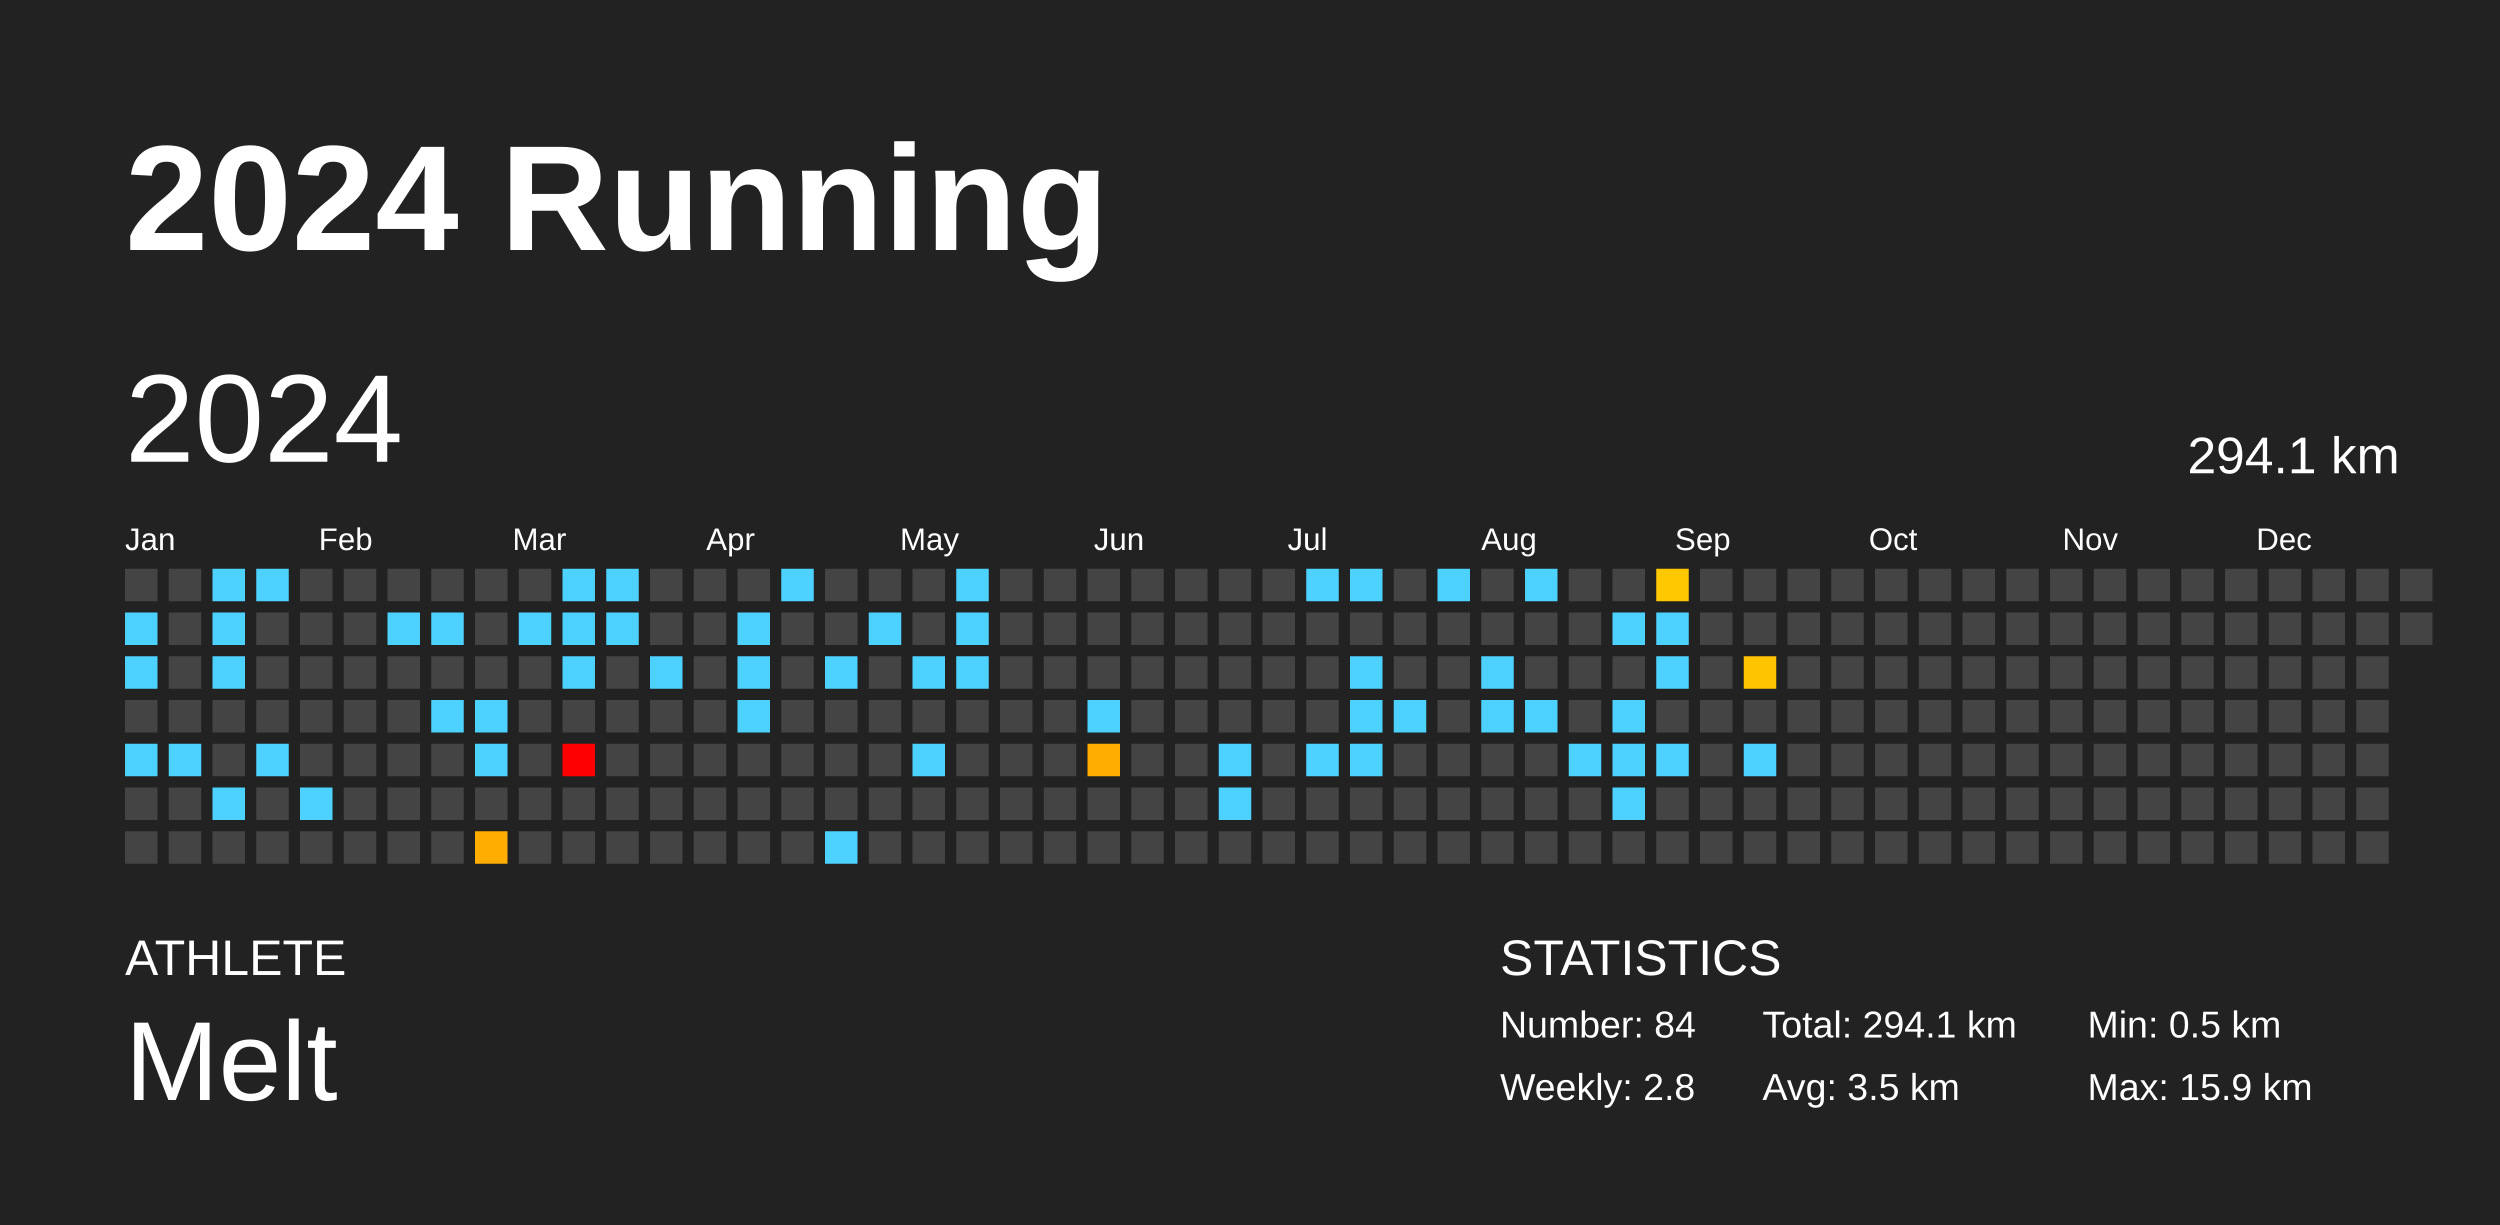
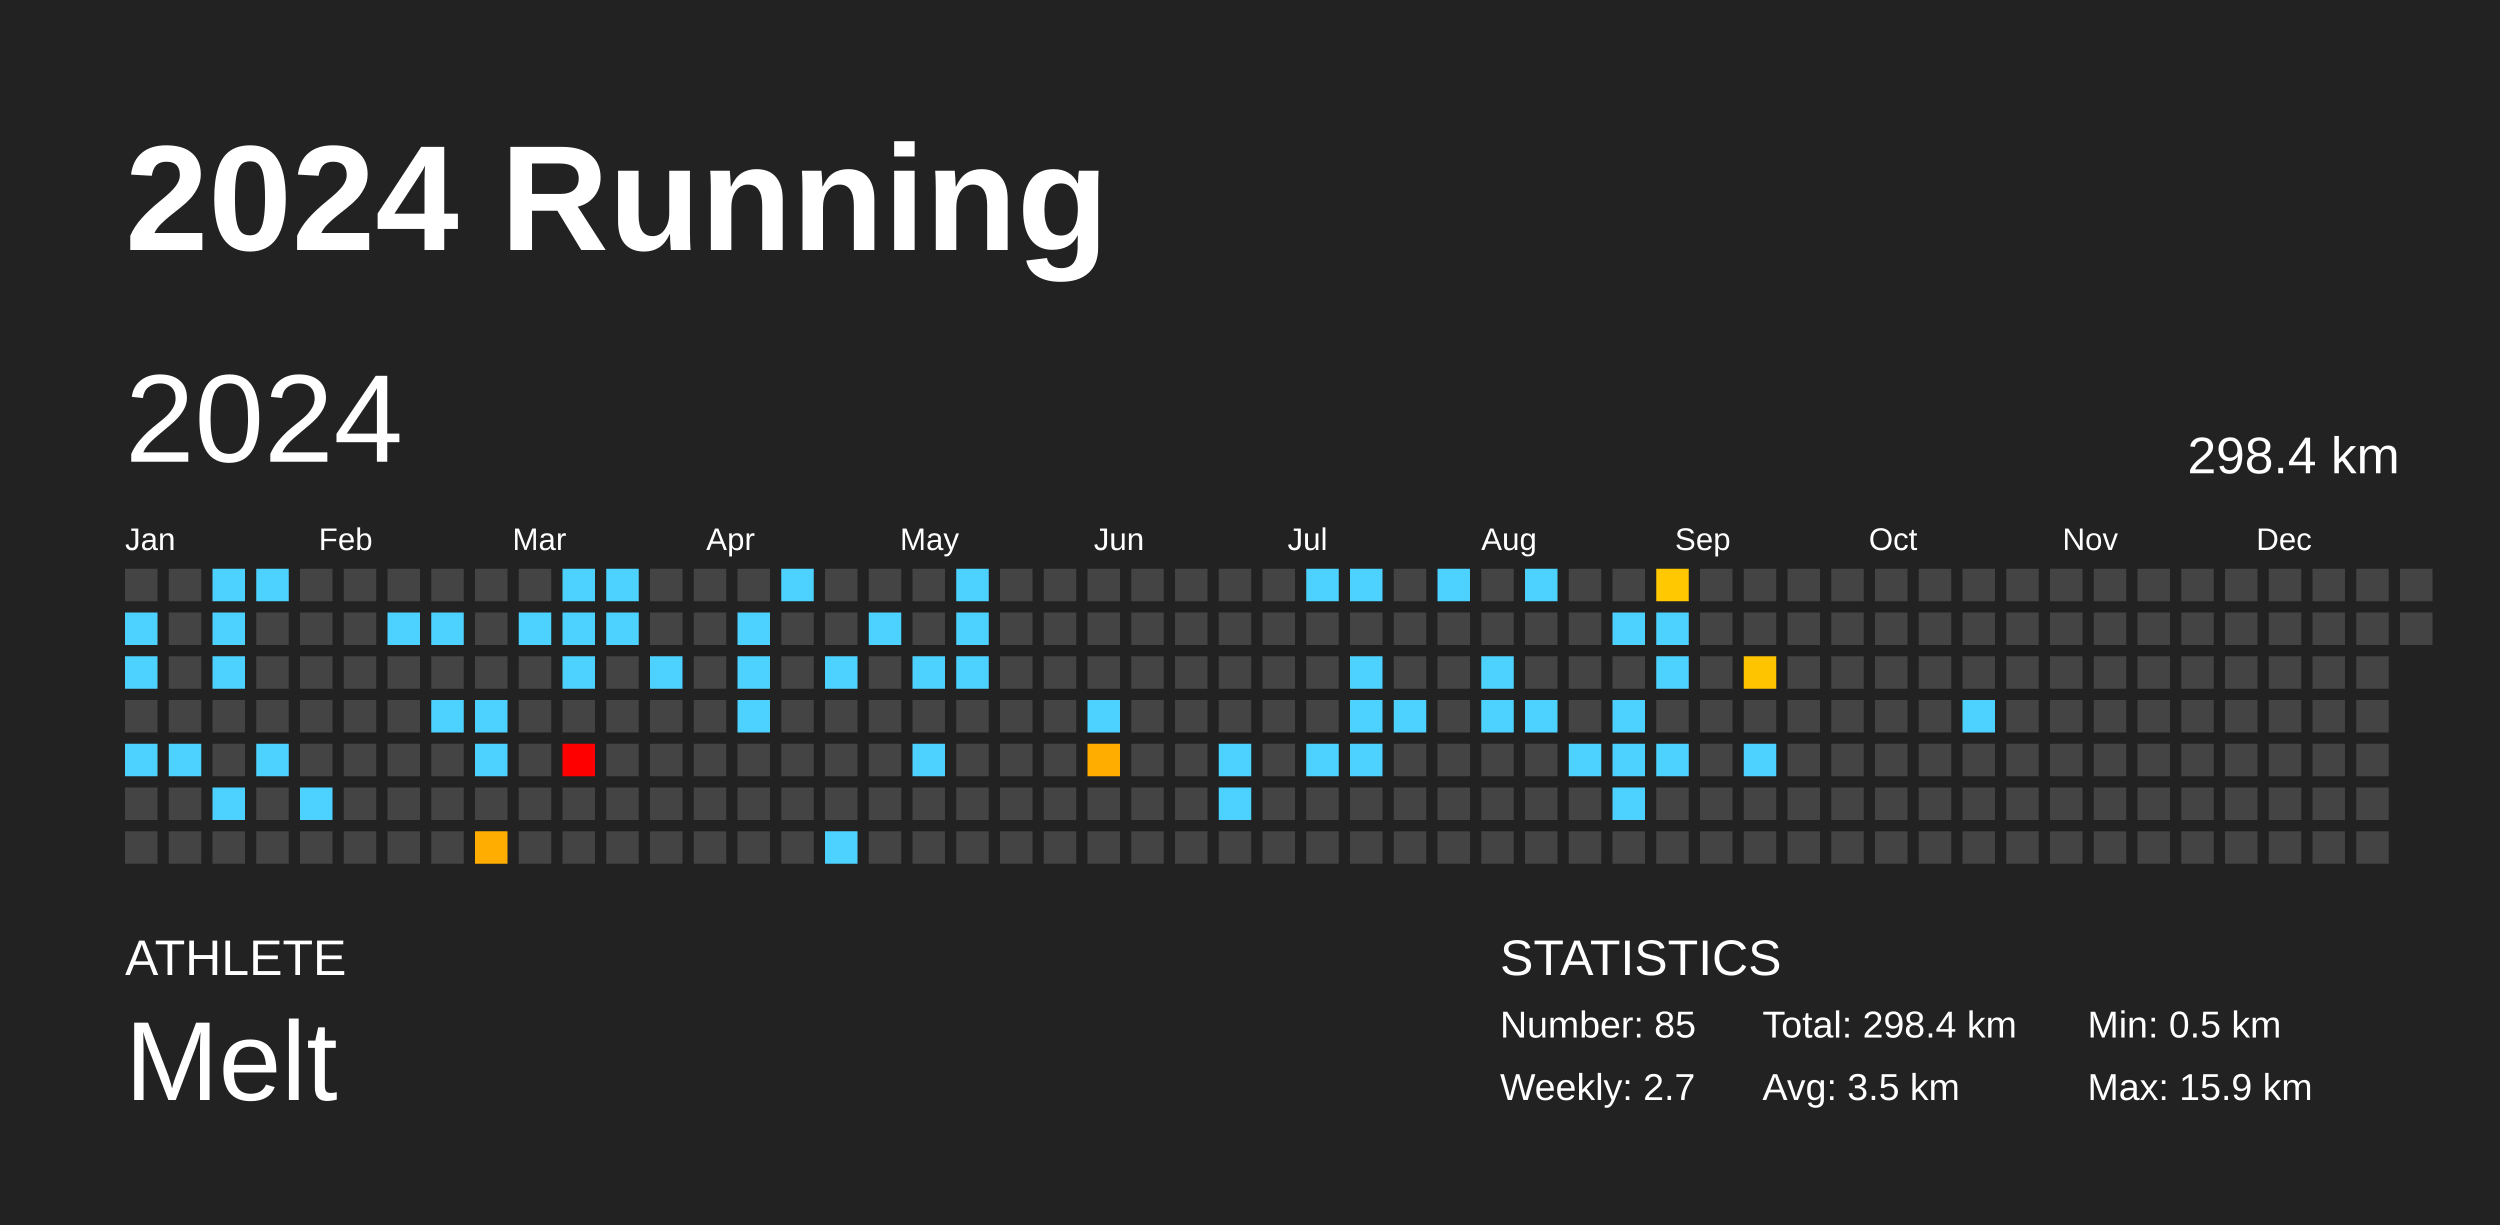
<svg xmlns="http://www.w3.org/2000/svg" baseProfile="full" height="98mm" version="1.1" viewBox="0,0,200,98" width="200mm">
  <defs />
  <rect fill="#222222" height="98" width="200" x="0" y="0" />
  <text fill="#FFFFFF" style="font-size:12px; font-family:Arial; font-weight:bold;" x="10" y="20">2024 Running</text>
  <text fill="#FFFFFF" style="font-size:4px; font-family:Arial" x="10" y="78">ATHLETE</text>
  <text fill="#FFFFFF" style="font-size:9px; font-family:Arial" x="10" y="88">Melt</text>
  <text fill="#FFFFFF" style="font-size:4px; font-family:Arial" x="120" y="78">STATISTICS</text>
-   <text fill="#FFFFFF" style="font-size:3px; font-family:Arial" x="120" y="83">Number: 84</text>
-   <text fill="#FFFFFF" style="font-size:3px; font-family:Arial" x="120" y="88">Weekly: 2.8</text>
-   <text fill="#FFFFFF" style="font-size:3px; font-family:Arial" x="141" y="83">Total: 294.1 km</text>
+   <text fill="#FFFFFF" style="font-size:3px; font-family:Arial" x="120" y="83">Number: 85</text>
+   <text fill="#FFFFFF" style="font-size:3px; font-family:Arial" x="120" y="88">Weekly: 2.7</text>
+   <text fill="#FFFFFF" style="font-size:3px; font-family:Arial" x="141" y="83">Total: 298.4 km</text>
  <text fill="#FFFFFF" style="font-size:3px; font-family:Arial" x="141" y="88">Avg: 3.5 km</text>
  <text fill="#FFFFFF" style="font-size:3px; font-family:Arial" x="167" y="83">Min: 0.5 km</text>
  <text fill="#FFFFFF" style="font-size:3px; font-family:Arial" x="167" y="88">Max: 15.9 km</text>
  <text dominant-baseline="hanging" fill="#FFFFFF" style="font-size:10.0px; font-family:Arial;" x="10" y="30">2024</text>
-   <text dominant-baseline="hanging" fill="#FFFFFF" style="font-size:4.125px; font-family:Arial;" x="175" y="35">294.1 km</text>
+   <text dominant-baseline="hanging" fill="#FFFFFF" style="font-size:4.125px; font-family:Arial;" x="175" y="35">298.4 km</text>
  <text fill="#FFFFFF" style="font-size:2.5px; font-family:Arial" x="10.0" y="44">Jan</text>
  <text fill="#FFFFFF" style="font-size:2.5px; font-family:Arial" x="25.5" y="44">Feb</text>
  <text fill="#FFFFFF" style="font-size:2.5px; font-family:Arial" x="41.0" y="44">Mar</text>
  <text fill="#FFFFFF" style="font-size:2.5px; font-family:Arial" x="56.5" y="44">Apr</text>
  <text fill="#FFFFFF" style="font-size:2.5px; font-family:Arial" x="72.0" y="44">May</text>
  <text fill="#FFFFFF" style="font-size:2.5px; font-family:Arial" x="87.5" y="44">Jun</text>
  <text fill="#FFFFFF" style="font-size:2.5px; font-family:Arial" x="103.0" y="44">Jul</text>
  <text fill="#FFFFFF" style="font-size:2.5px; font-family:Arial" x="118.5" y="44">Aug</text>
  <text fill="#FFFFFF" style="font-size:2.5px; font-family:Arial" x="134.0" y="44">Sep</text>
  <text fill="#FFFFFF" style="font-size:2.5px; font-family:Arial" x="149.5" y="44">Oct</text>
  <text fill="#FFFFFF" style="font-size:2.5px; font-family:Arial" x="165.0" y="44">Nov</text>
  <text fill="#FFFFFF" style="font-size:2.5px; font-family:Arial" x="180.5" y="44">Dec</text>
  <rect fill="#444444" height="2.6" width="2.6" x="10.0" y="45.5" />
  <rect fill="#4dd2ff" height="2.6" width="2.6" x="10.0" y="49.0" />
  <rect fill="#4dd2ff" height="2.6" width="2.6" x="10.0" y="52.5" />
  <rect fill="#444444" height="2.6" width="2.6" x="10.0" y="56.0" />
  <rect fill="#4dd2ff" height="2.6" width="2.6" x="10.0" y="59.5" />
  <rect fill="#444444" height="2.6" width="2.6" x="10.0" y="63.0" />
  <rect fill="#444444" height="2.6" width="2.6" x="10.0" y="66.5" />
  <rect fill="#444444" height="2.6" width="2.6" x="13.5" y="45.5" />
  <rect fill="#444444" height="2.6" width="2.6" x="13.5" y="49.0" />
  <rect fill="#444444" height="2.6" width="2.6" x="13.5" y="52.5" />
  <rect fill="#444444" height="2.6" width="2.6" x="13.5" y="56.0" />
  <rect fill="#4dd2ff" height="2.6" width="2.6" x="13.5" y="59.5" />
  <rect fill="#444444" height="2.6" width="2.6" x="13.5" y="63.0" />
  <rect fill="#444444" height="2.6" width="2.6" x="13.5" y="66.5" />
  <rect fill="#4dd2ff" height="2.6" width="2.6" x="17.0" y="45.5" />
  <rect fill="#4dd2ff" height="2.6" width="2.6" x="17.0" y="49.0" />
  <rect fill="#4dd2ff" height="2.6" width="2.6" x="17.0" y="52.5" />
  <rect fill="#444444" height="2.6" width="2.6" x="17.0" y="56.0" />
  <rect fill="#444444" height="2.6" width="2.6" x="17.0" y="59.5" />
  <rect fill="#4dd2ff" height="2.6" width="2.6" x="17.0" y="63.0" />
  <rect fill="#444444" height="2.6" width="2.6" x="17.0" y="66.5" />
  <rect fill="#4dd2ff" height="2.6" width="2.6" x="20.5" y="45.5" />
  <rect fill="#444444" height="2.6" width="2.6" x="20.5" y="49.0" />
  <rect fill="#444444" height="2.6" width="2.6" x="20.5" y="52.5" />
  <rect fill="#444444" height="2.6" width="2.6" x="20.5" y="56.0" />
  <rect fill="#4dd2ff" height="2.6" width="2.6" x="20.5" y="59.5" />
  <rect fill="#444444" height="2.6" width="2.6" x="20.5" y="63.0" />
  <rect fill="#444444" height="2.6" width="2.6" x="20.5" y="66.5" />
  <rect fill="#444444" height="2.6" width="2.6" x="24.0" y="45.5" />
  <rect fill="#444444" height="2.6" width="2.6" x="24.0" y="49.0" />
  <rect fill="#444444" height="2.6" width="2.6" x="24.0" y="52.5" />
  <rect fill="#444444" height="2.6" width="2.6" x="24.0" y="56.0" />
  <rect fill="#444444" height="2.6" width="2.6" x="24.0" y="59.5" />
  <rect fill="#4dd2ff" height="2.6" width="2.6" x="24.0" y="63.0" />
  <rect fill="#444444" height="2.6" width="2.6" x="24.0" y="66.5" />
  <rect fill="#444444" height="2.6" width="2.6" x="27.5" y="45.5" />
  <rect fill="#444444" height="2.6" width="2.6" x="27.5" y="49.0" />
  <rect fill="#444444" height="2.6" width="2.6" x="27.5" y="52.5" />
  <rect fill="#444444" height="2.6" width="2.6" x="27.5" y="56.0" />
  <rect fill="#444444" height="2.6" width="2.6" x="27.5" y="59.5" />
  <rect fill="#444444" height="2.6" width="2.6" x="27.5" y="63.0" />
  <rect fill="#444444" height="2.6" width="2.6" x="27.5" y="66.5" />
  <rect fill="#444444" height="2.6" width="2.6" x="31.0" y="45.5" />
  <rect fill="#4dd2ff" height="2.6" width="2.6" x="31.0" y="49.0" />
  <rect fill="#444444" height="2.6" width="2.6" x="31.0" y="52.5" />
  <rect fill="#444444" height="2.6" width="2.6" x="31.0" y="56.0" />
  <rect fill="#444444" height="2.6" width="2.6" x="31.0" y="59.5" />
  <rect fill="#444444" height="2.6" width="2.6" x="31.0" y="63.0" />
  <rect fill="#444444" height="2.6" width="2.6" x="31.0" y="66.5" />
  <rect fill="#444444" height="2.6" width="2.6" x="34.5" y="45.5" />
  <rect fill="#4dd2ff" height="2.6" width="2.6" x="34.5" y="49.0" />
  <rect fill="#444444" height="2.6" width="2.6" x="34.5" y="52.5" />
  <rect fill="#4dd2ff" height="2.6" width="2.6" x="34.5" y="56.0" />
  <rect fill="#444444" height="2.6" width="2.6" x="34.5" y="59.5" />
  <rect fill="#444444" height="2.6" width="2.6" x="34.5" y="63.0" />
  <rect fill="#444444" height="2.6" width="2.6" x="34.5" y="66.5" />
  <rect fill="#444444" height="2.6" width="2.6" x="38.0" y="45.5" />
  <rect fill="#444444" height="2.6" width="2.6" x="38.0" y="49.0" />
  <rect fill="#444444" height="2.6" width="2.6" x="38.0" y="52.5" />
  <rect fill="#4dd2ff" height="2.6" width="2.6" x="38.0" y="56.0" />
  <rect fill="#4dd2ff" height="2.6" width="2.6" x="38.0" y="59.5" />
  <rect fill="#444444" height="2.6" width="2.6" x="38.0" y="63.0" />
  <rect fill="#ffad00" height="2.6" width="2.6" x="38.0" y="66.5" />
  <rect fill="#444444" height="2.6" width="2.6" x="41.5" y="45.5" />
  <rect fill="#4dd2ff" height="2.6" width="2.6" x="41.5" y="49.0" />
  <rect fill="#444444" height="2.6" width="2.6" x="41.5" y="52.5" />
  <rect fill="#444444" height="2.6" width="2.6" x="41.5" y="56.0" />
  <rect fill="#444444" height="2.6" width="2.6" x="41.5" y="59.5" />
  <rect fill="#444444" height="2.6" width="2.6" x="41.5" y="63.0" />
  <rect fill="#444444" height="2.6" width="2.6" x="41.5" y="66.5" />
  <rect fill="#4dd2ff" height="2.6" width="2.6" x="45.0" y="45.5" />
  <rect fill="#4dd2ff" height="2.6" width="2.6" x="45.0" y="49.0" />
  <rect fill="#4dd2ff" height="2.6" width="2.6" x="45.0" y="52.5" />
  <rect fill="#444444" height="2.6" width="2.6" x="45.0" y="56.0" />
  <rect fill="red" height="2.6" width="2.6" x="45.0" y="59.5" />
  <rect fill="#444444" height="2.6" width="2.6" x="45.0" y="63.0" />
  <rect fill="#444444" height="2.6" width="2.6" x="45.0" y="66.5" />
  <rect fill="#4dd2ff" height="2.6" width="2.6" x="48.5" y="45.5" />
  <rect fill="#4dd2ff" height="2.6" width="2.6" x="48.5" y="49.0" />
  <rect fill="#444444" height="2.6" width="2.6" x="48.5" y="52.5" />
  <rect fill="#444444" height="2.6" width="2.6" x="48.5" y="56.0" />
  <rect fill="#444444" height="2.6" width="2.6" x="48.5" y="59.5" />
  <rect fill="#444444" height="2.6" width="2.6" x="48.5" y="63.0" />
  <rect fill="#444444" height="2.6" width="2.6" x="48.5" y="66.5" />
  <rect fill="#444444" height="2.6" width="2.6" x="52.0" y="45.5" />
  <rect fill="#444444" height="2.6" width="2.6" x="52.0" y="49.0" />
  <rect fill="#4dd2ff" height="2.6" width="2.6" x="52.0" y="52.5" />
  <rect fill="#444444" height="2.6" width="2.6" x="52.0" y="56.0" />
  <rect fill="#444444" height="2.6" width="2.6" x="52.0" y="59.5" />
  <rect fill="#444444" height="2.6" width="2.6" x="52.0" y="63.0" />
  <rect fill="#444444" height="2.6" width="2.6" x="52.0" y="66.5" />
  <rect fill="#444444" height="2.6" width="2.6" x="55.5" y="45.5" />
  <rect fill="#444444" height="2.6" width="2.6" x="55.5" y="49.0" />
  <rect fill="#444444" height="2.6" width="2.6" x="55.5" y="52.5" />
  <rect fill="#444444" height="2.6" width="2.6" x="55.5" y="56.0" />
  <rect fill="#444444" height="2.6" width="2.6" x="55.5" y="59.5" />
  <rect fill="#444444" height="2.6" width="2.6" x="55.5" y="63.0" />
  <rect fill="#444444" height="2.6" width="2.6" x="55.5" y="66.5" />
  <rect fill="#444444" height="2.6" width="2.6" x="59.0" y="45.5" />
  <rect fill="#4dd2ff" height="2.6" width="2.6" x="59.0" y="49.0" />
  <rect fill="#4dd2ff" height="2.6" width="2.6" x="59.0" y="52.5" />
  <rect fill="#4dd2ff" height="2.6" width="2.6" x="59.0" y="56.0" />
  <rect fill="#444444" height="2.6" width="2.6" x="59.0" y="59.5" />
  <rect fill="#444444" height="2.6" width="2.6" x="59.0" y="63.0" />
  <rect fill="#444444" height="2.6" width="2.6" x="59.0" y="66.5" />
  <rect fill="#4dd2ff" height="2.6" width="2.6" x="62.5" y="45.5" />
  <rect fill="#444444" height="2.6" width="2.6" x="62.5" y="49.0" />
  <rect fill="#444444" height="2.6" width="2.6" x="62.5" y="52.5" />
  <rect fill="#444444" height="2.6" width="2.6" x="62.5" y="56.0" />
  <rect fill="#444444" height="2.6" width="2.6" x="62.5" y="59.5" />
  <rect fill="#444444" height="2.6" width="2.6" x="62.5" y="63.0" />
  <rect fill="#444444" height="2.6" width="2.6" x="62.5" y="66.5" />
  <rect fill="#444444" height="2.6" width="2.6" x="66.0" y="45.5" />
  <rect fill="#444444" height="2.6" width="2.6" x="66.0" y="49.0" />
  <rect fill="#4dd2ff" height="2.6" width="2.6" x="66.0" y="52.5" />
  <rect fill="#444444" height="2.6" width="2.6" x="66.0" y="56.0" />
  <rect fill="#444444" height="2.6" width="2.6" x="66.0" y="59.5" />
  <rect fill="#444444" height="2.6" width="2.6" x="66.0" y="63.0" />
  <rect fill="#4dd2ff" height="2.6" width="2.6" x="66.0" y="66.5" />
  <rect fill="#444444" height="2.6" width="2.6" x="69.5" y="45.5" />
  <rect fill="#4dd2ff" height="2.6" width="2.6" x="69.5" y="49.0" />
  <rect fill="#444444" height="2.6" width="2.6" x="69.5" y="52.5" />
  <rect fill="#444444" height="2.6" width="2.6" x="69.5" y="56.0" />
  <rect fill="#444444" height="2.6" width="2.6" x="69.5" y="59.5" />
  <rect fill="#444444" height="2.6" width="2.6" x="69.5" y="63.0" />
  <rect fill="#444444" height="2.6" width="2.6" x="69.5" y="66.5" />
  <rect fill="#444444" height="2.6" width="2.6" x="73.0" y="45.5" />
  <rect fill="#444444" height="2.6" width="2.6" x="73.0" y="49.0" />
  <rect fill="#4dd2ff" height="2.6" width="2.6" x="73.0" y="52.5" />
  <rect fill="#444444" height="2.6" width="2.6" x="73.0" y="56.0" />
  <rect fill="#4dd2ff" height="2.6" width="2.6" x="73.0" y="59.5" />
  <rect fill="#444444" height="2.6" width="2.6" x="73.0" y="63.0" />
  <rect fill="#444444" height="2.6" width="2.6" x="73.0" y="66.5" />
  <rect fill="#4dd2ff" height="2.6" width="2.6" x="76.5" y="45.5" />
  <rect fill="#4dd2ff" height="2.6" width="2.6" x="76.5" y="49.0" />
  <rect fill="#4dd2ff" height="2.6" width="2.6" x="76.5" y="52.5" />
  <rect fill="#444444" height="2.6" width="2.6" x="76.5" y="56.0" />
  <rect fill="#444444" height="2.6" width="2.6" x="76.5" y="59.5" />
  <rect fill="#444444" height="2.6" width="2.6" x="76.5" y="63.0" />
  <rect fill="#444444" height="2.6" width="2.6" x="76.5" y="66.5" />
  <rect fill="#444444" height="2.6" width="2.6" x="80.0" y="45.5" />
  <rect fill="#444444" height="2.6" width="2.6" x="80.0" y="49.0" />
  <rect fill="#444444" height="2.6" width="2.6" x="80.0" y="52.5" />
  <rect fill="#444444" height="2.6" width="2.6" x="80.0" y="56.0" />
  <rect fill="#444444" height="2.6" width="2.6" x="80.0" y="59.5" />
  <rect fill="#444444" height="2.6" width="2.6" x="80.0" y="63.0" />
  <rect fill="#444444" height="2.6" width="2.6" x="80.0" y="66.5" />
  <rect fill="#444444" height="2.6" width="2.6" x="83.5" y="45.5" />
  <rect fill="#444444" height="2.6" width="2.6" x="83.5" y="49.0" />
  <rect fill="#444444" height="2.6" width="2.6" x="83.5" y="52.5" />
  <rect fill="#444444" height="2.6" width="2.6" x="83.5" y="56.0" />
  <rect fill="#444444" height="2.6" width="2.6" x="83.5" y="59.5" />
  <rect fill="#444444" height="2.6" width="2.6" x="83.5" y="63.0" />
  <rect fill="#444444" height="2.6" width="2.6" x="83.5" y="66.5" />
  <rect fill="#444444" height="2.6" width="2.6" x="87.0" y="45.5" />
  <rect fill="#444444" height="2.6" width="2.6" x="87.0" y="49.0" />
  <rect fill="#444444" height="2.6" width="2.6" x="87.0" y="52.5" />
  <rect fill="#4dd2ff" height="2.6" width="2.6" x="87.0" y="56.0" />
  <rect fill="#ffae00" height="2.6" width="2.6" x="87.0" y="59.5" />
  <rect fill="#444444" height="2.6" width="2.6" x="87.0" y="63.0" />
  <rect fill="#444444" height="2.6" width="2.6" x="87.0" y="66.5" />
  <rect fill="#444444" height="2.6" width="2.6" x="90.5" y="45.5" />
  <rect fill="#444444" height="2.6" width="2.6" x="90.5" y="49.0" />
  <rect fill="#444444" height="2.6" width="2.6" x="90.5" y="52.5" />
  <rect fill="#444444" height="2.6" width="2.6" x="90.5" y="56.0" />
  <rect fill="#444444" height="2.6" width="2.6" x="90.5" y="59.5" />
  <rect fill="#444444" height="2.6" width="2.6" x="90.5" y="63.0" />
  <rect fill="#444444" height="2.6" width="2.6" x="90.5" y="66.5" />
  <rect fill="#444444" height="2.6" width="2.6" x="94.0" y="45.5" />
  <rect fill="#444444" height="2.6" width="2.6" x="94.0" y="49.0" />
  <rect fill="#444444" height="2.6" width="2.6" x="94.0" y="52.5" />
  <rect fill="#444444" height="2.6" width="2.6" x="94.0" y="56.0" />
  <rect fill="#444444" height="2.6" width="2.6" x="94.0" y="59.5" />
  <rect fill="#444444" height="2.6" width="2.6" x="94.0" y="63.0" />
  <rect fill="#444444" height="2.6" width="2.6" x="94.0" y="66.5" />
  <rect fill="#444444" height="2.6" width="2.6" x="97.5" y="45.5" />
  <rect fill="#444444" height="2.6" width="2.6" x="97.5" y="49.0" />
  <rect fill="#444444" height="2.6" width="2.6" x="97.5" y="52.5" />
  <rect fill="#444444" height="2.6" width="2.6" x="97.5" y="56.0" />
  <rect fill="#4dd2ff" height="2.6" width="2.6" x="97.5" y="59.5" />
  <rect fill="#4dd2ff" height="2.6" width="2.6" x="97.5" y="63.0" />
  <rect fill="#444444" height="2.6" width="2.6" x="97.5" y="66.5" />
  <rect fill="#444444" height="2.6" width="2.6" x="101.0" y="45.5" />
  <rect fill="#444444" height="2.6" width="2.6" x="101.0" y="49.0" />
  <rect fill="#444444" height="2.6" width="2.6" x="101.0" y="52.5" />
  <rect fill="#444444" height="2.6" width="2.6" x="101.0" y="56.0" />
  <rect fill="#444444" height="2.6" width="2.6" x="101.0" y="59.5" />
  <rect fill="#444444" height="2.6" width="2.6" x="101.0" y="63.0" />
  <rect fill="#444444" height="2.6" width="2.6" x="101.0" y="66.5" />
  <rect fill="#4dd2ff" height="2.6" width="2.6" x="104.5" y="45.5" />
  <rect fill="#444444" height="2.6" width="2.6" x="104.5" y="49.0" />
  <rect fill="#444444" height="2.6" width="2.6" x="104.5" y="52.5" />
  <rect fill="#444444" height="2.6" width="2.6" x="104.5" y="56.0" />
  <rect fill="#4dd2ff" height="2.6" width="2.6" x="104.5" y="59.5" />
  <rect fill="#444444" height="2.6" width="2.6" x="104.5" y="63.0" />
  <rect fill="#444444" height="2.6" width="2.6" x="104.5" y="66.5" />
  <rect fill="#4dd2ff" height="2.6" width="2.6" x="108.0" y="45.5" />
  <rect fill="#444444" height="2.6" width="2.6" x="108.0" y="49.0" />
  <rect fill="#4dd2ff" height="2.6" width="2.6" x="108.0" y="52.5" />
  <rect fill="#4dd2ff" height="2.6" width="2.6" x="108.0" y="56.0" />
  <rect fill="#4dd2ff" height="2.6" width="2.6" x="108.0" y="59.5" />
  <rect fill="#444444" height="2.6" width="2.6" x="108.0" y="63.0" />
  <rect fill="#444444" height="2.6" width="2.6" x="108.0" y="66.5" />
  <rect fill="#444444" height="2.6" width="2.6" x="111.5" y="45.5" />
  <rect fill="#444444" height="2.6" width="2.6" x="111.5" y="49.0" />
  <rect fill="#444444" height="2.6" width="2.6" x="111.5" y="52.5" />
  <rect fill="#4dd2ff" height="2.6" width="2.6" x="111.5" y="56.0" />
  <rect fill="#444444" height="2.6" width="2.6" x="111.5" y="59.5" />
  <rect fill="#444444" height="2.6" width="2.6" x="111.5" y="63.0" />
  <rect fill="#444444" height="2.6" width="2.6" x="111.5" y="66.5" />
  <rect fill="#4dd2ff" height="2.6" width="2.6" x="115.0" y="45.5" />
  <rect fill="#444444" height="2.6" width="2.6" x="115.0" y="49.0" />
  <rect fill="#444444" height="2.6" width="2.6" x="115.0" y="52.5" />
  <rect fill="#444444" height="2.6" width="2.6" x="115.0" y="56.0" />
  <rect fill="#444444" height="2.6" width="2.6" x="115.0" y="59.5" />
  <rect fill="#444444" height="2.6" width="2.6" x="115.0" y="63.0" />
  <rect fill="#444444" height="2.6" width="2.6" x="115.0" y="66.5" />
  <rect fill="#444444" height="2.6" width="2.6" x="118.5" y="45.5" />
  <rect fill="#444444" height="2.6" width="2.6" x="118.5" y="49.0" />
  <rect fill="#4dd2ff" height="2.6" width="2.6" x="118.5" y="52.5" />
  <rect fill="#4dd2ff" height="2.6" width="2.6" x="118.5" y="56.0" />
  <rect fill="#444444" height="2.6" width="2.6" x="118.5" y="59.5" />
  <rect fill="#444444" height="2.6" width="2.6" x="118.5" y="63.0" />
  <rect fill="#444444" height="2.6" width="2.6" x="118.5" y="66.5" />
  <rect fill="#4dd2ff" height="2.6" width="2.6" x="122.0" y="45.5" />
  <rect fill="#444444" height="2.6" width="2.6" x="122.0" y="49.0" />
  <rect fill="#444444" height="2.6" width="2.6" x="122.0" y="52.5" />
  <rect fill="#4dd2ff" height="2.6" width="2.6" x="122.0" y="56.0" />
  <rect fill="#444444" height="2.6" width="2.6" x="122.0" y="59.5" />
  <rect fill="#444444" height="2.6" width="2.6" x="122.0" y="63.0" />
  <rect fill="#444444" height="2.6" width="2.6" x="122.0" y="66.5" />
  <rect fill="#444444" height="2.6" width="2.6" x="125.5" y="45.5" />
  <rect fill="#444444" height="2.6" width="2.6" x="125.5" y="49.0" />
  <rect fill="#444444" height="2.6" width="2.6" x="125.5" y="52.5" />
  <rect fill="#444444" height="2.6" width="2.6" x="125.5" y="56.0" />
  <rect fill="#4dd2ff" height="2.6" width="2.6" x="125.5" y="59.5" />
  <rect fill="#444444" height="2.6" width="2.6" x="125.5" y="63.0" />
  <rect fill="#444444" height="2.6" width="2.6" x="125.5" y="66.5" />
  <rect fill="#444444" height="2.6" width="2.6" x="129.0" y="45.5" />
  <rect fill="#4dd2ff" height="2.6" width="2.6" x="129.0" y="49.0" />
  <rect fill="#444444" height="2.6" width="2.6" x="129.0" y="52.5" />
  <rect fill="#4dd2ff" height="2.6" width="2.6" x="129.0" y="56.0" />
  <rect fill="#4dd2ff" height="2.6" width="2.6" x="129.0" y="59.5" />
  <rect fill="#4dd2ff" height="2.6" width="2.6" x="129.0" y="63.0" />
  <rect fill="#444444" height="2.6" width="2.6" x="129.0" y="66.5" />
  <rect fill="#ffc800" height="2.6" width="2.6" x="132.5" y="45.5" />
  <rect fill="#4dd2ff" height="2.6" width="2.6" x="132.5" y="49.0" />
  <rect fill="#4dd2ff" height="2.6" width="2.6" x="132.5" y="52.5" />
  <rect fill="#444444" height="2.6" width="2.6" x="132.5" y="56.0" />
  <rect fill="#4dd2ff" height="2.6" width="2.6" x="132.5" y="59.5" />
  <rect fill="#444444" height="2.6" width="2.6" x="132.5" y="63.0" />
  <rect fill="#444444" height="2.6" width="2.6" x="132.5" y="66.5" />
  <rect fill="#444444" height="2.6" width="2.6" x="136.0" y="45.5" />
  <rect fill="#444444" height="2.6" width="2.6" x="136.0" y="49.0" />
  <rect fill="#444444" height="2.6" width="2.6" x="136.0" y="52.5" />
  <rect fill="#444444" height="2.6" width="2.6" x="136.0" y="56.0" />
  <rect fill="#444444" height="2.6" width="2.6" x="136.0" y="59.5" />
  <rect fill="#444444" height="2.6" width="2.6" x="136.0" y="63.0" />
  <rect fill="#444444" height="2.6" width="2.6" x="136.0" y="66.5" />
  <rect fill="#444444" height="2.6" width="2.6" x="139.5" y="45.5" />
  <rect fill="#444444" height="2.6" width="2.6" x="139.5" y="49.0" />
  <rect fill="#ffc400" height="2.6" width="2.6" x="139.5" y="52.5" />
  <rect fill="#444444" height="2.6" width="2.6" x="139.5" y="56.0" />
  <rect fill="#4dd2ff" height="2.6" width="2.6" x="139.5" y="59.5" />
  <rect fill="#444444" height="2.6" width="2.6" x="139.5" y="63.0" />
  <rect fill="#444444" height="2.6" width="2.6" x="139.5" y="66.5" />
  <rect fill="#444444" height="2.6" width="2.6" x="143.0" y="45.5" />
  <rect fill="#444444" height="2.6" width="2.6" x="143.0" y="49.0" />
  <rect fill="#444444" height="2.6" width="2.6" x="143.0" y="52.5" />
  <rect fill="#444444" height="2.6" width="2.6" x="143.0" y="56.0" />
  <rect fill="#444444" height="2.6" width="2.6" x="143.0" y="59.5" />
  <rect fill="#444444" height="2.6" width="2.6" x="143.0" y="63.0" />
  <rect fill="#444444" height="2.6" width="2.6" x="143.0" y="66.5" />
  <rect fill="#444444" height="2.6" width="2.6" x="146.5" y="45.5" />
  <rect fill="#444444" height="2.6" width="2.6" x="146.5" y="49.0" />
  <rect fill="#444444" height="2.6" width="2.6" x="146.5" y="52.5" />
  <rect fill="#444444" height="2.6" width="2.6" x="146.5" y="56.0" />
  <rect fill="#444444" height="2.6" width="2.6" x="146.5" y="59.5" />
  <rect fill="#444444" height="2.6" width="2.6" x="146.5" y="63.0" />
  <rect fill="#444444" height="2.6" width="2.6" x="146.5" y="66.5" />
  <rect fill="#444444" height="2.6" width="2.6" x="150.0" y="45.5" />
  <rect fill="#444444" height="2.6" width="2.6" x="150.0" y="49.0" />
  <rect fill="#444444" height="2.6" width="2.6" x="150.0" y="52.5" />
  <rect fill="#444444" height="2.6" width="2.6" x="150.0" y="56.0" />
  <rect fill="#444444" height="2.6" width="2.6" x="150.0" y="59.5" />
  <rect fill="#444444" height="2.6" width="2.6" x="150.0" y="63.0" />
  <rect fill="#444444" height="2.6" width="2.6" x="150.0" y="66.5" />
  <rect fill="#444444" height="2.6" width="2.6" x="153.5" y="45.5" />
  <rect fill="#444444" height="2.6" width="2.6" x="153.5" y="49.0" />
  <rect fill="#444444" height="2.6" width="2.6" x="153.5" y="52.5" />
  <rect fill="#444444" height="2.6" width="2.6" x="153.5" y="56.0" />
  <rect fill="#444444" height="2.6" width="2.6" x="153.5" y="59.5" />
  <rect fill="#444444" height="2.6" width="2.6" x="153.5" y="63.0" />
  <rect fill="#444444" height="2.6" width="2.6" x="153.5" y="66.5" />
  <rect fill="#444444" height="2.6" width="2.6" x="157.0" y="45.5" />
  <rect fill="#444444" height="2.6" width="2.6" x="157.0" y="49.0" />
  <rect fill="#444444" height="2.6" width="2.6" x="157.0" y="52.5" />
-   <rect fill="#444444" height="2.6" width="2.6" x="157.0" y="56.0" />
+   <rect fill="#4dd2ff" height="2.6" width="2.6" x="157.0" y="56.0" />
  <rect fill="#444444" height="2.6" width="2.6" x="157.0" y="59.5" />
  <rect fill="#444444" height="2.6" width="2.6" x="157.0" y="63.0" />
  <rect fill="#444444" height="2.6" width="2.6" x="157.0" y="66.5" />
  <rect fill="#444444" height="2.6" width="2.6" x="160.5" y="45.5" />
  <rect fill="#444444" height="2.6" width="2.6" x="160.5" y="49.0" />
  <rect fill="#444444" height="2.6" width="2.6" x="160.5" y="52.5" />
  <rect fill="#444444" height="2.6" width="2.6" x="160.5" y="56.0" />
  <rect fill="#444444" height="2.6" width="2.6" x="160.5" y="59.5" />
  <rect fill="#444444" height="2.6" width="2.6" x="160.5" y="63.0" />
  <rect fill="#444444" height="2.6" width="2.6" x="160.5" y="66.5" />
  <rect fill="#444444" height="2.6" width="2.6" x="164.0" y="45.5" />
  <rect fill="#444444" height="2.6" width="2.6" x="164.0" y="49.0" />
  <rect fill="#444444" height="2.6" width="2.6" x="164.0" y="52.5" />
  <rect fill="#444444" height="2.6" width="2.6" x="164.0" y="56.0" />
  <rect fill="#444444" height="2.6" width="2.6" x="164.0" y="59.5" />
  <rect fill="#444444" height="2.6" width="2.6" x="164.0" y="63.0" />
  <rect fill="#444444" height="2.6" width="2.6" x="164.0" y="66.5" />
  <rect fill="#444444" height="2.6" width="2.6" x="167.5" y="45.5" />
  <rect fill="#444444" height="2.6" width="2.6" x="167.5" y="49.0" />
  <rect fill="#444444" height="2.6" width="2.6" x="167.5" y="52.5" />
  <rect fill="#444444" height="2.6" width="2.6" x="167.5" y="56.0" />
  <rect fill="#444444" height="2.6" width="2.6" x="167.5" y="59.5" />
  <rect fill="#444444" height="2.6" width="2.6" x="167.5" y="63.0" />
  <rect fill="#444444" height="2.6" width="2.6" x="167.5" y="66.5" />
  <rect fill="#444444" height="2.6" width="2.6" x="171.0" y="45.5" />
  <rect fill="#444444" height="2.6" width="2.6" x="171.0" y="49.0" />
  <rect fill="#444444" height="2.6" width="2.6" x="171.0" y="52.5" />
  <rect fill="#444444" height="2.6" width="2.6" x="171.0" y="56.0" />
  <rect fill="#444444" height="2.6" width="2.6" x="171.0" y="59.5" />
  <rect fill="#444444" height="2.6" width="2.6" x="171.0" y="63.0" />
  <rect fill="#444444" height="2.6" width="2.6" x="171.0" y="66.5" />
  <rect fill="#444444" height="2.6" width="2.6" x="174.5" y="45.5" />
  <rect fill="#444444" height="2.6" width="2.6" x="174.5" y="49.0" />
  <rect fill="#444444" height="2.6" width="2.6" x="174.5" y="52.5" />
  <rect fill="#444444" height="2.6" width="2.6" x="174.5" y="56.0" />
  <rect fill="#444444" height="2.6" width="2.6" x="174.5" y="59.5" />
  <rect fill="#444444" height="2.6" width="2.6" x="174.5" y="63.0" />
  <rect fill="#444444" height="2.6" width="2.6" x="174.5" y="66.5" />
  <rect fill="#444444" height="2.6" width="2.6" x="178.0" y="45.5" />
  <rect fill="#444444" height="2.6" width="2.6" x="178.0" y="49.0" />
  <rect fill="#444444" height="2.6" width="2.6" x="178.0" y="52.5" />
  <rect fill="#444444" height="2.6" width="2.6" x="178.0" y="56.0" />
  <rect fill="#444444" height="2.6" width="2.6" x="178.0" y="59.5" />
  <rect fill="#444444" height="2.6" width="2.6" x="178.0" y="63.0" />
  <rect fill="#444444" height="2.6" width="2.6" x="178.0" y="66.5" />
  <rect fill="#444444" height="2.6" width="2.6" x="181.5" y="45.5" />
  <rect fill="#444444" height="2.6" width="2.6" x="181.5" y="49.0" />
  <rect fill="#444444" height="2.6" width="2.6" x="181.5" y="52.5" />
  <rect fill="#444444" height="2.6" width="2.6" x="181.5" y="56.0" />
  <rect fill="#444444" height="2.6" width="2.6" x="181.5" y="59.5" />
  <rect fill="#444444" height="2.6" width="2.6" x="181.5" y="63.0" />
  <rect fill="#444444" height="2.6" width="2.6" x="181.5" y="66.5" />
  <rect fill="#444444" height="2.6" width="2.6" x="185.0" y="45.5" />
  <rect fill="#444444" height="2.6" width="2.6" x="185.0" y="49.0" />
  <rect fill="#444444" height="2.6" width="2.6" x="185.0" y="52.5" />
  <rect fill="#444444" height="2.6" width="2.6" x="185.0" y="56.0" />
  <rect fill="#444444" height="2.6" width="2.6" x="185.0" y="59.5" />
  <rect fill="#444444" height="2.6" width="2.6" x="185.0" y="63.0" />
  <rect fill="#444444" height="2.6" width="2.6" x="185.0" y="66.5" />
  <rect fill="#444444" height="2.6" width="2.6" x="188.5" y="45.5" />
  <rect fill="#444444" height="2.6" width="2.6" x="188.5" y="49.0" />
  <rect fill="#444444" height="2.6" width="2.6" x="188.5" y="52.5" />
  <rect fill="#444444" height="2.6" width="2.6" x="188.5" y="56.0" />
  <rect fill="#444444" height="2.6" width="2.6" x="188.5" y="59.5" />
  <rect fill="#444444" height="2.6" width="2.6" x="188.5" y="63.0" />
  <rect fill="#444444" height="2.6" width="2.6" x="188.5" y="66.5" />
  <rect fill="#444444" height="2.6" width="2.6" x="192.0" y="45.5" />
  <rect fill="#444444" height="2.6" width="2.6" x="192.0" y="49.0" />
</svg>
